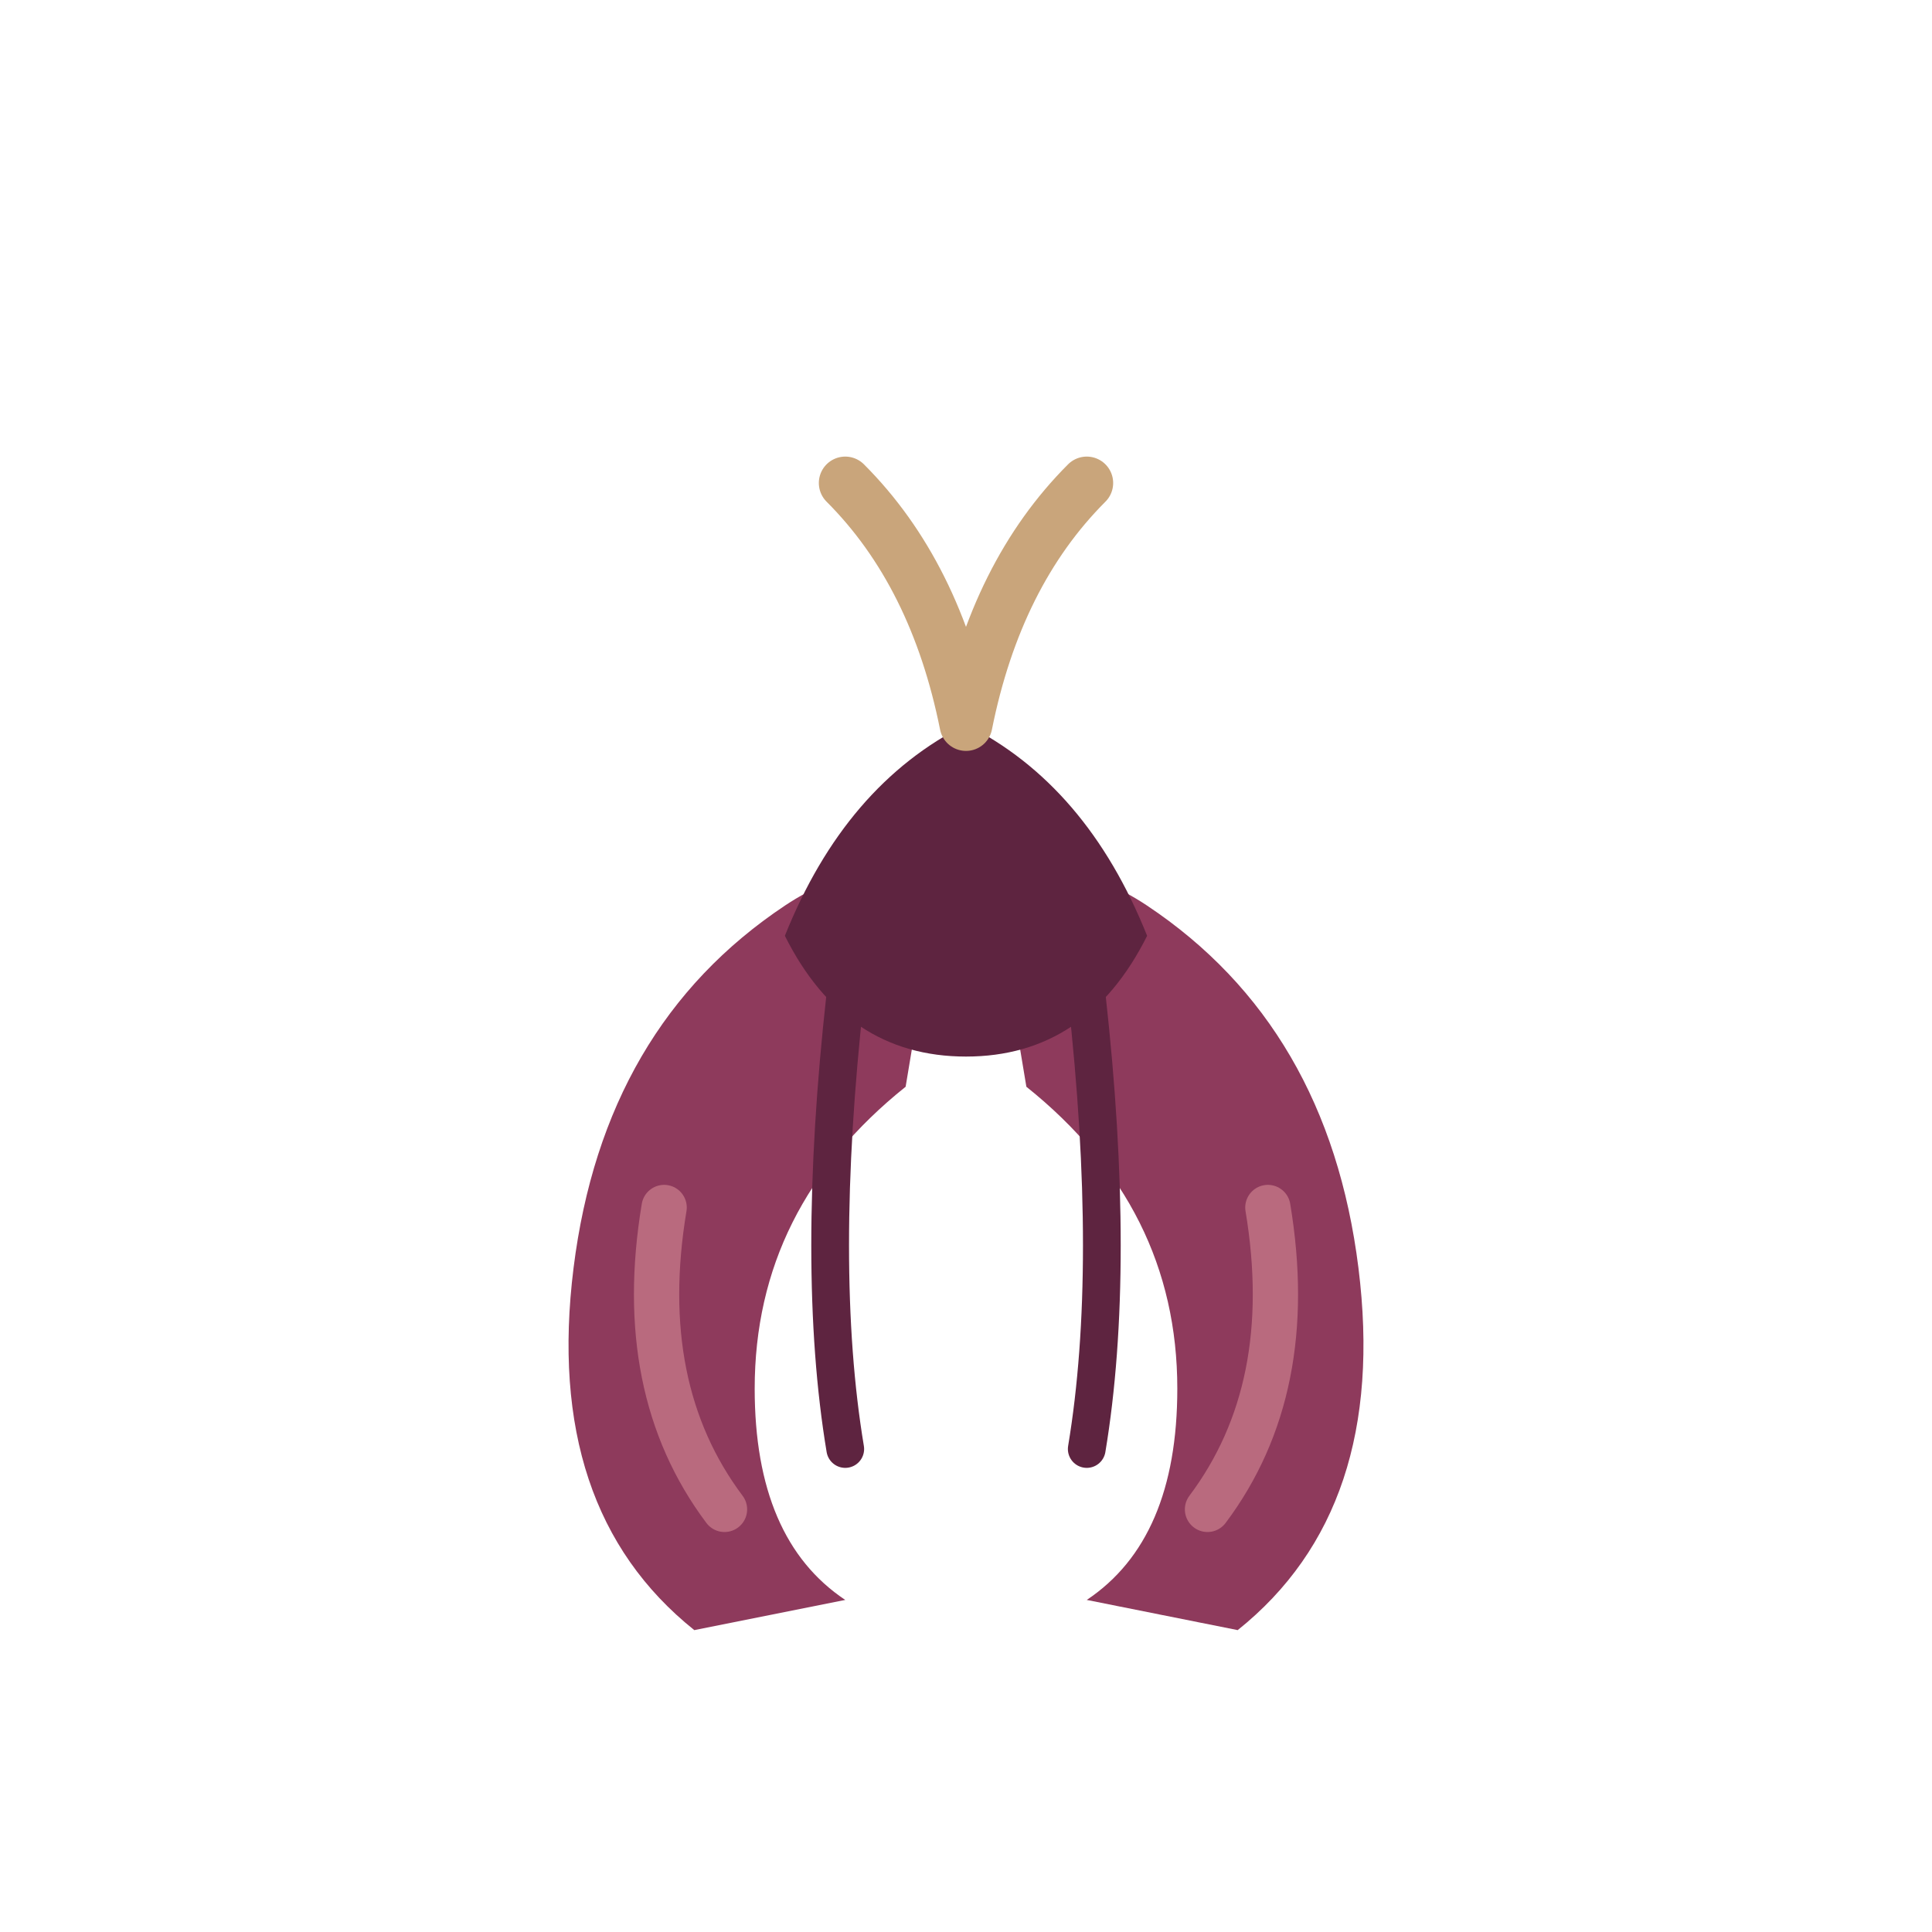
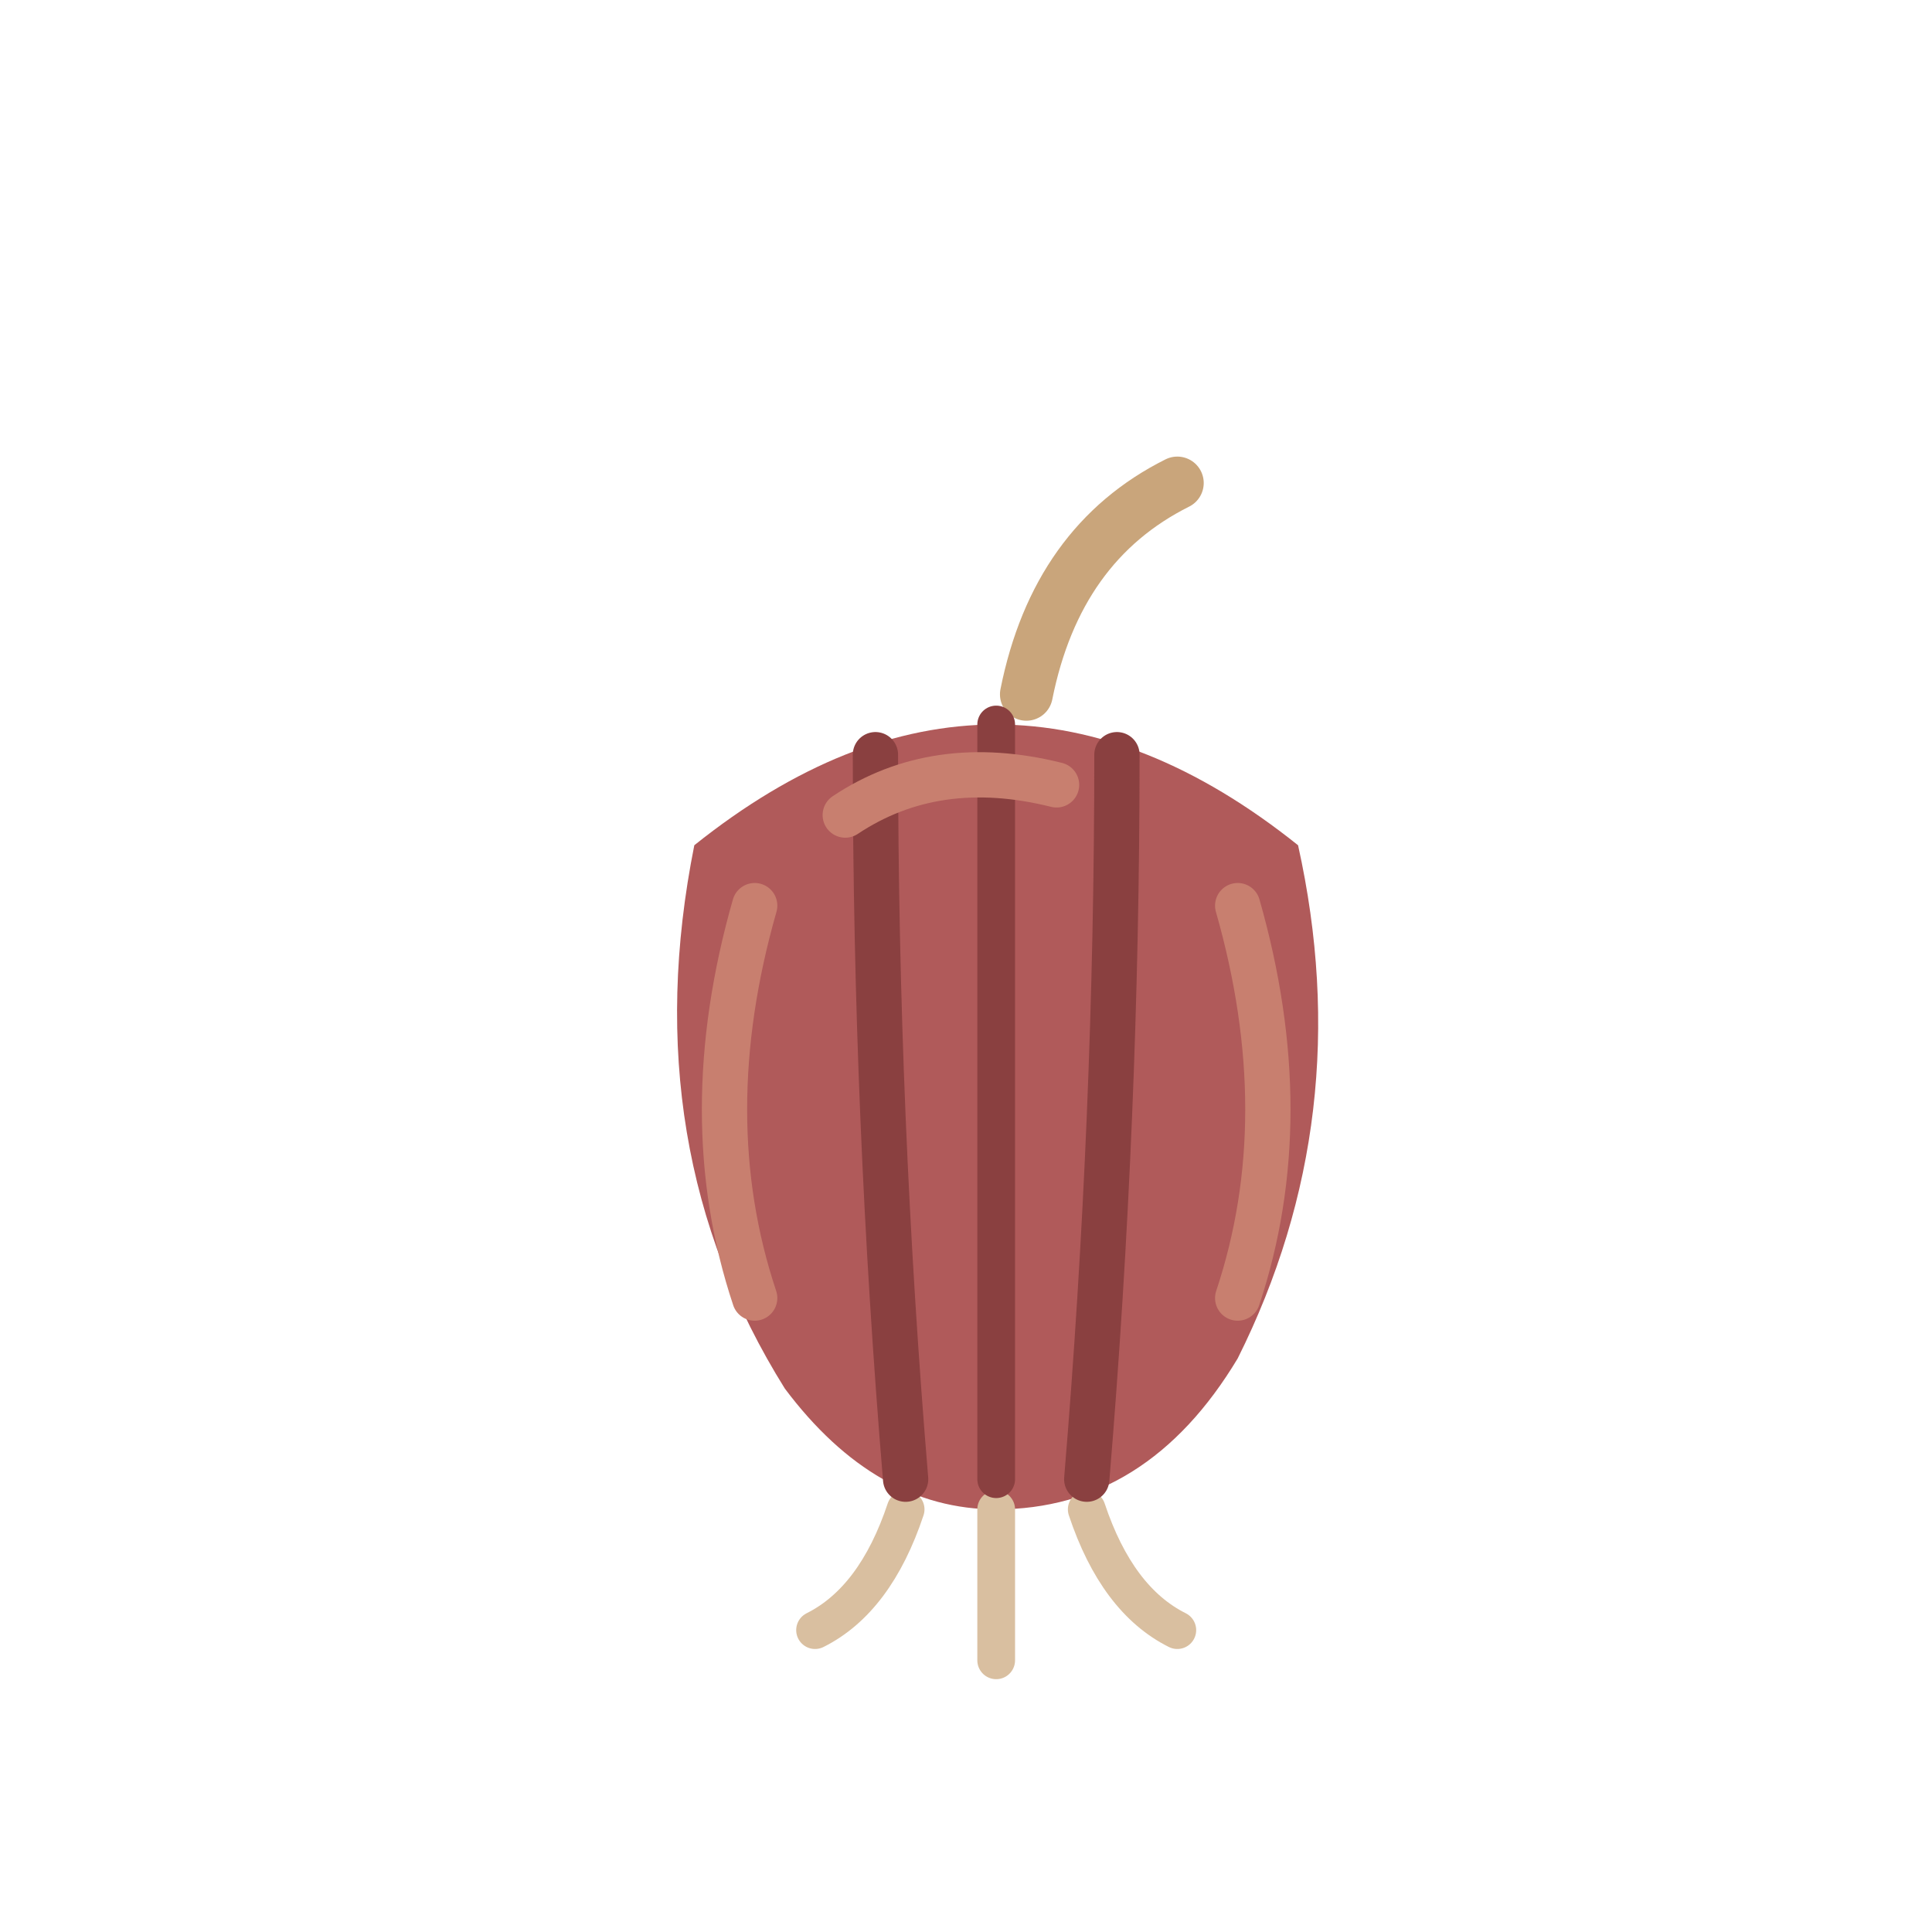
<svg xmlns="http://www.w3.org/2000/svg" viewBox="0 0 128 128">
-   <path d="M46 108 Q36 100 38 84 Q40 68 52 60 Q58 56 62 60 L60 72 Q50 80 50 92 Q50 102 56 106 Z" fill="#8E3A5C" />
-   <path d="M82 108 Q92 100 90 84 Q88 68 76 60 Q70 56 66 60 L68 72 Q78 80 78 92 Q78 102 72 106 Z" fill="#8E3A5C" />
-   <path d="M52 62 Q56 52 64 48 Q72 52 76 62 Q72 70 64 70 Q56 70 52 62 Z" fill="#5E2440" />
-   <path d="M64 48 Q62 38 56 32 M64 48 Q66 38 72 32" fill="none" stroke="#C9A57B" stroke-width="3.5" stroke-linecap="round" />
-   <path d="M44 80 Q42 92 48 100 M84 80 Q86 92 80 100" fill="none" stroke="#B96A7E" stroke-width="3" stroke-linecap="round" />
-   <path d="M56 66 Q54 84 56 96 M72 66 Q74 84 72 96" fill="none" stroke="#5E2440" stroke-width="2.5" stroke-linecap="round" />
+   <path d="M68 46 Q70 36 78 32" fill="none" stroke="#C9A57B" stroke-width="3.5" stroke-linecap="round" />
+   <path d="M46 56 Q42 76 52 92 Q58 100 66 100 Q76 100 82 90 Q90 74 86 56 Q76 48 66 48 Q56 48 46 56 Z" fill="#B05A5A" />
+   <path d="M60 100 Q58 106 54 108 M72 100 Q74 106 78 108 M66 100 Q66 106 66 110" fill="none" stroke="#D9BFA0" stroke-width="2.5" stroke-linecap="round" />
+   <path d="M58 50 Q58 74 60 98 M74 50 Q74 74 72 98" fill="none" stroke="#8A4040" stroke-width="3" stroke-linecap="round" />
+   <path d="M66 48 Q66 74 66 98" fill="none" stroke="#8A4040" stroke-width="2.5" stroke-linecap="round" />
+   <path d="M50 60 Q46 74 50 86 M82 60 Q86 74 82 86" fill="none" stroke="#C87F6F" stroke-width="3" stroke-linecap="round" />
+   <path d="M56 54 Q62 50 70 52" fill="none" stroke="#C87F6F" stroke-width="3" stroke-linecap="round" />
</svg>
